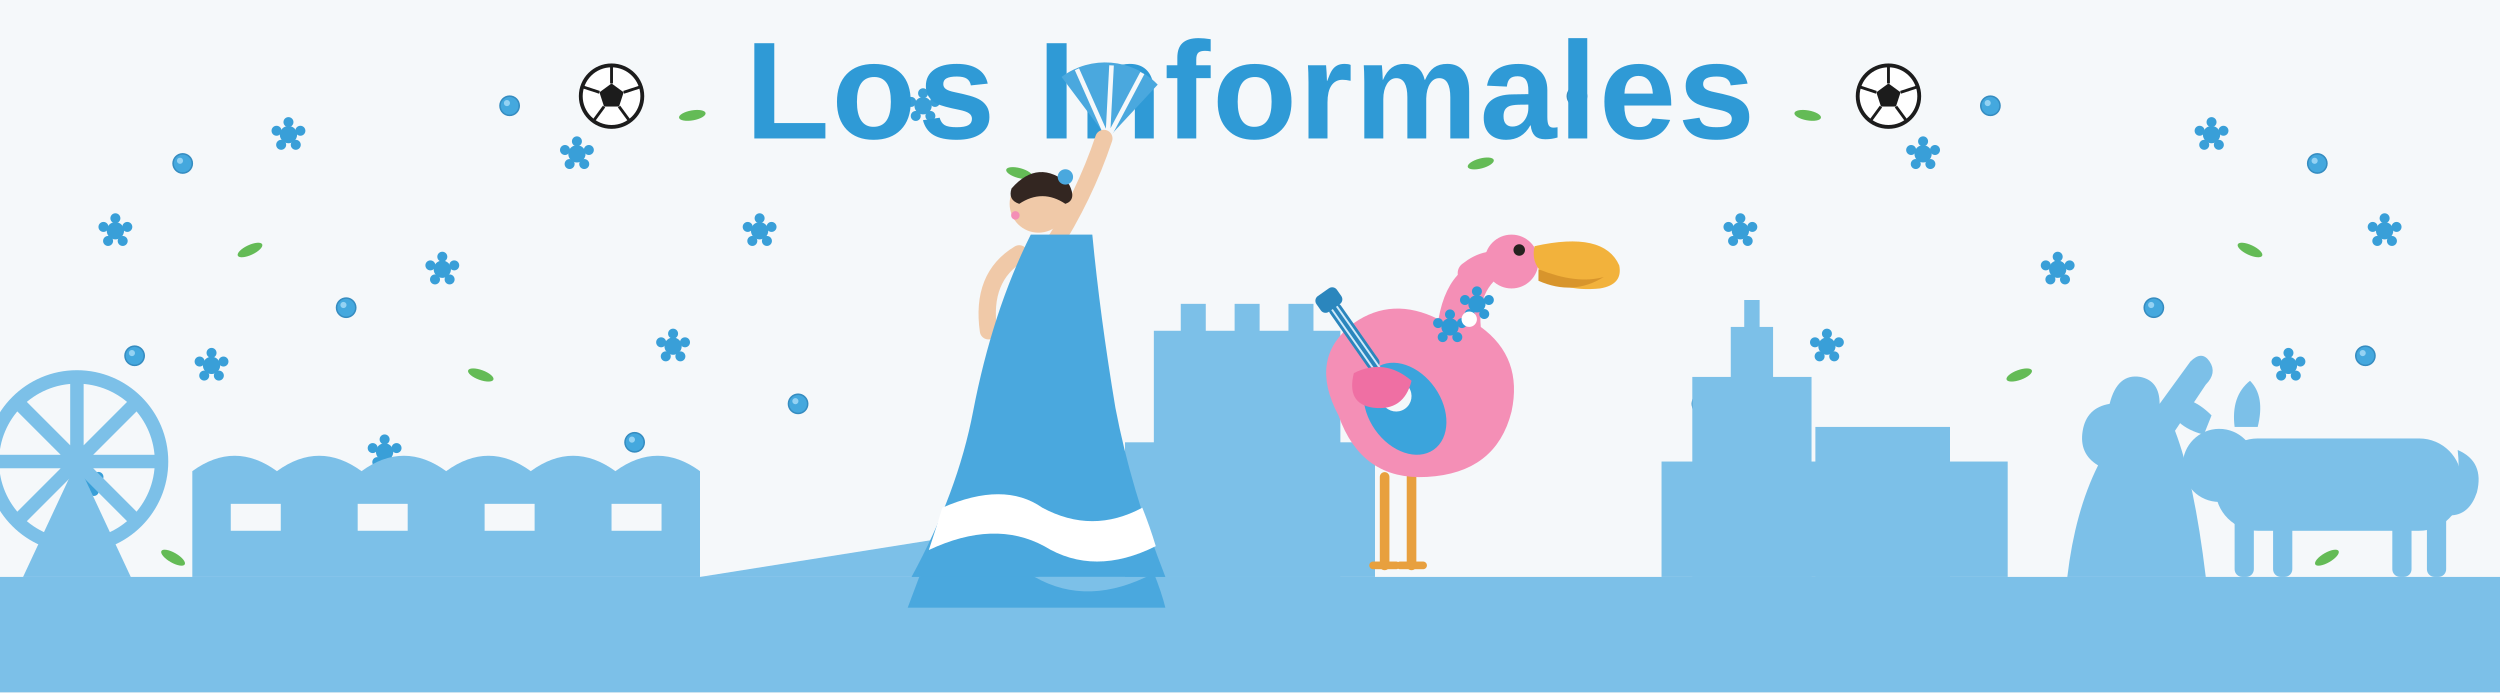
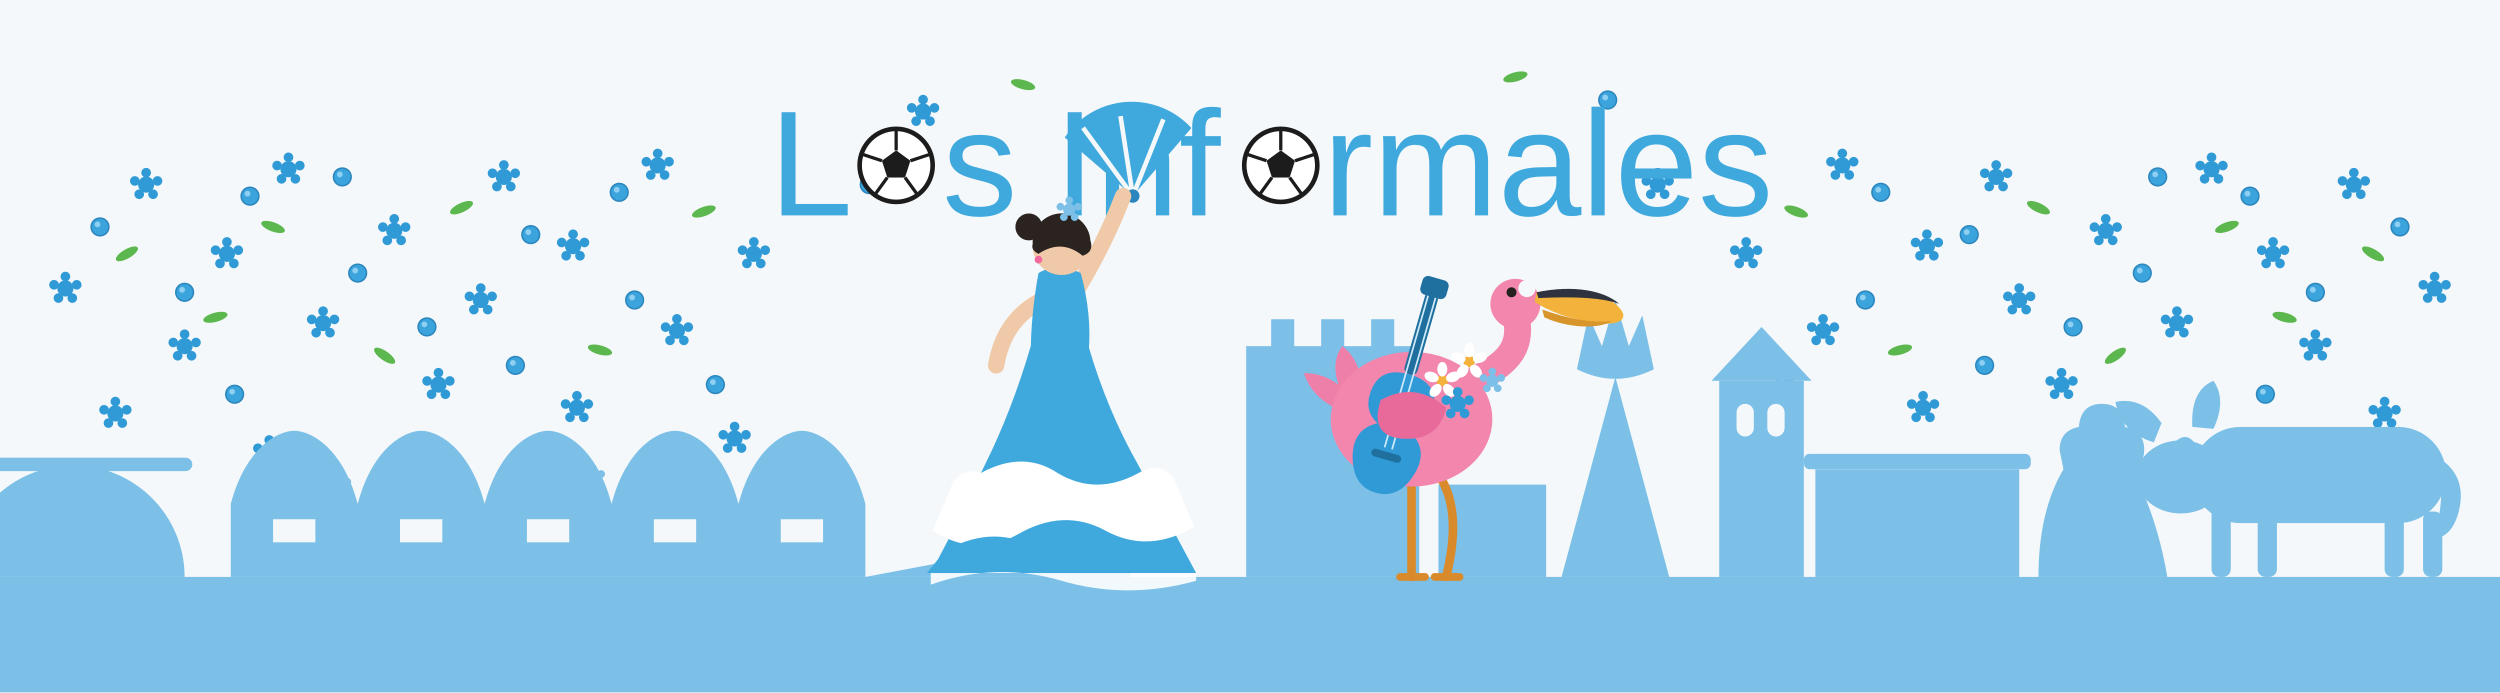
<svg xmlns="http://www.w3.org/2000/svg" viewBox="0 0 1300 360" role="img" aria-label="Los Informales">
  <defs>
    <g id="flor">
-       <circle r="4.5" fill="#2f9ad6" />
-       <circle cx="0" cy="-6.5" r="2.6" fill="#2f9ad6" />
-       <circle cx="6.2" cy="-2" r="2.6" fill="#2f9ad6" />
-       <circle cx="3.8" cy="5.3" r="2.6" fill="#2f9ad6" />
-       <circle cx="-3.8" cy="5.3" r="2.6" fill="#2f9ad6" />
-       <circle cx="-6.2" cy="-2" r="2.6" fill="#2f9ad6" />
+       <circle r="4.2" fill="#2f9ad6" />
+       <circle cx="0" cy="-6.2" r="2.5" fill="#2f9ad6" />
+       <circle cx="5.9" cy="-1.9" r="2.5" fill="#2f9ad6" />
+       <circle cx="3.6" cy="5" r="2.5" fill="#2f9ad6" />
+       <circle cx="-3.6" cy="5" r="2.5" fill="#2f9ad6" />
+       <circle cx="-5.9" cy="-1.9" r="2.5" fill="#2f9ad6" />
+     </g>
+     <g id="florb">
+       <circle r="3.2" fill="#7cc0e8" />
+       <circle cx="0" cy="-4.8" r="2" fill="#7cc0e8" />
+       <circle cx="4.6" cy="-1.5" r="2" fill="#7cc0e8" />
+       <circle cx="2.8" cy="3.9" r="2" fill="#7cc0e8" />
+       <circle cx="-2.8" cy="3.9" r="2" fill="#7cc0e8" />
+       <circle cx="-4.6" cy="-1.5" r="2" fill="#7cc0e8" />
    </g>
    <g id="bola">
-       <circle r="5" fill="#3ba4dc" />
-       <circle r="5" fill="none" stroke="#2b86bd" stroke-width="0.8" />
-       <circle cx="-1.4" cy="-1.4" r="1.6" fill="#8fd0f2" />
-     </g>
-     <ellipse id="hoja" rx="7" ry="2.6" fill="#5cb84e" />
+       <circle r="4.6" fill="#3ba4dc" />
+       <circle r="4.6" fill="none" stroke="#2b86bd" stroke-width="0.8" />
+       <circle cx="-1.3" cy="-1.3" r="1.5" fill="#8fd0f2" />
+     </g>
+     <ellipse id="hoja" rx="6.5" ry="2.4" fill="#5cb84e" />
    <g id="balon">
-       <circle r="16" fill="#ffffff" stroke="#1c1c1c" stroke-width="2" />
-       <polygon points="0,-6.6 6.3,-2 3.9,5.4 -3.9,5.4 -6.3,-2" fill="#1c1c1c" />
-       <path d="M0,-6.6 L0,-16 M6.3,-2 L15.2,-4.9 M3.9,5.4 L9.4,12.9 M-3.9,5.4 L-9.4,12.9 M-6.3,-2 L-15.2,-4.9" stroke="#1c1c1c" stroke-width="1.5" fill="none" />
+       <circle r="19" fill="#ffffff" stroke="#1c1c1c" stroke-width="2.4" />
+       <polygon points="0,-7.8 7.4,-2.4 4.6,6.3 -4.6,6.3 -7.4,-2.4" fill="#1c1c1c" />
+       <path d="M0,-7.8 L0,-19 M7.4,-2.4 L18,-5.9 M4.6,6.3 L11.2,15.4 M-4.6,6.3 L-11.2,15.4 M-7.4,-2.4 L-18,-5.9" stroke="#1c1c1c" stroke-width="1.7" fill="none" />
+     </g>
+     <g id="margarita">
+       <circle r="3" fill="#f2b23c" />
+       <g fill="#ffffff">
+         <ellipse cx="0" cy="-6" rx="2.6" ry="3.8" />
+         <ellipse cx="5.6" cy="-2" rx="2.6" ry="3.8" transform="rotate(70 5.6 -2)" />
+         <ellipse cx="3.5" cy="5" rx="2.6" ry="3.8" transform="rotate(140 3.5 5)" />
+         <ellipse cx="-3.5" cy="5" rx="2.6" ry="3.8" transform="rotate(-140 -3.5 5)" />
+         <ellipse cx="-5.6" cy="-2" rx="2.6" ry="3.8" transform="rotate(-70 -5.6 -2)" />
+       </g>
    </g>
  </defs>
  <rect width="1300" height="360" fill="#f5f8fa" />
-   <g opacity="0.95">
-     <use href="#flor" x="60" y="120" />
-     <use href="#flor" x="150" y="70" />
-     <use href="#flor" x="110" y="190" />
-     <use href="#flor" x="230" y="140" />
-     <use href="#flor" x="300" y="80" />
-     <use href="#flor" x="350" y="180" />
-     <use href="#flor" x="45" y="250" />
-     <use href="#flor" x="200" y="235" />
-     <use href="#flor" x="395" y="120" />
-     <use href="#bola" x="95" y="85" />
-     <use href="#bola" x="180" y="160" />
-     <use href="#bola" x="265" y="55" />
-     <use href="#bola" x="330" y="230" />
-     <use href="#bola" x="70" y="185" />
-     <use href="#bola" x="415" y="210" />
-     <use href="#hoja" x="130" y="130" transform="rotate(-25 130 130)" />
-     <use href="#hoja" x="250" y="195" transform="rotate(20 250 195)" />
-     <use href="#hoja" x="360" y="60" transform="rotate(-10 360 60)" />
-     <use href="#hoja" x="90" y="290" transform="rotate(30 90 290)" />
-     <use href="#flor" x="1240" y="120" />
-     <use href="#flor" x="1150" y="70" />
-     <use href="#flor" x="1190" y="190" />
-     <use href="#flor" x="1070" y="140" />
-     <use href="#flor" x="1000" y="80" />
-     <use href="#flor" x="950" y="180" />
-     <use href="#flor" x="1255" y="250" />
-     <use href="#flor" x="1100" y="235" />
-     <use href="#flor" x="905" y="120" />
-     <use href="#bola" x="1205" y="85" />
-     <use href="#bola" x="1120" y="160" />
-     <use href="#bola" x="1035" y="55" />
-     <use href="#bola" x="970" y="230" />
-     <use href="#bola" x="1230" y="185" />
-     <use href="#bola" x="885" y="210" />
-     <use href="#hoja" x="1170" y="130" transform="rotate(25 1170 130)" />
-     <use href="#hoja" x="1050" y="195" transform="rotate(-20 1050 195)" />
-     <use href="#hoja" x="940" y="60" transform="rotate(10 940 60)" />
-     <use href="#hoja" x="1210" y="290" transform="rotate(-30 1210 290)" />
-     <use href="#flor" x="480" y="55" />
-     <use href="#bola" x="820" y="50" />
-     <use href="#hoja" x="530" y="90" transform="rotate(15 530 90)" />
-     <use href="#hoja" x="770" y="85" transform="rotate(-15 770 85)" />
-   </g>
-   <use href="#balon" x="318" y="50" />
-   <text x="650" y="72" text-anchor="middle" font-family="'Baloo 2','Arial Rounded MT Bold',Arial,sans-serif" font-size="72" font-weight="800" fill="#2f9ad6" letter-spacing="1">Los Informales</text>
-   <use href="#balon" x="982" y="50" />
+   <g>
+     <use href="#flor" x="34" y="150" />
+     <use href="#flor" x="76" y="96" />
+     <use href="#flor" x="60" y="215" />
+     <use href="#flor" x="118" y="132" />
+     <use href="#flor" x="96" y="180" />
+     <use href="#flor" x="150" y="88" />
+     <use href="#flor" x="168" y="168" />
+     <use href="#flor" x="140" y="235" />
+     <use href="#flor" x="205" y="120" />
+     <use href="#flor" x="228" y="200" />
+     <use href="#flor" x="262" y="92" />
+     <use href="#flor" x="250" y="156" />
+     <use href="#flor" x="298" y="128" />
+     <use href="#flor" x="300" y="212" />
+     <use href="#flor" x="342" y="86" />
+     <use href="#flor" x="352" y="172" />
+     <use href="#flor" x="392" y="132" />
+     <use href="#flor" x="382" y="228" />
+     <use href="#bola" x="52" y="118" />
+     <use href="#bola" x="96" y="152" />
+     <use href="#bola" x="130" y="102" />
+     <use href="#bola" x="122" y="205" />
+     <use href="#bola" x="186" y="142" />
+     <use href="#bola" x="178" y="92" />
+     <use href="#bola" x="222" y="170" />
+     <use href="#bola" x="276" y="122" />
+     <use href="#bola" x="268" y="190" />
+     <use href="#bola" x="322" y="100" />
+     <use href="#bola" x="330" y="156" />
+     <use href="#bola" x="372" y="200" />
+     <use href="#hoja" x="66" y="132" transform="rotate(-30 66 132)" />
+     <use href="#hoja" x="142" y="118" transform="rotate(20 142 118)" />
+     <use href="#hoja" x="112" y="165" transform="rotate(-15 112 165)" />
+     <use href="#hoja" x="200" y="185" transform="rotate(35 200 185)" />
+     <use href="#hoja" x="240" y="108" transform="rotate(-25 240 108)" />
+     <use href="#hoja" x="312" y="182" transform="rotate(15 312 182)" />
+     <use href="#hoja" x="366" y="110" transform="rotate(-20 366 110)" />
+     <use href="#flor" x="1266" y="150" />
+     <use href="#flor" x="1224" y="96" />
+     <use href="#flor" x="1240" y="215" />
+     <use href="#flor" x="1182" y="132" />
+     <use href="#flor" x="1204" y="180" />
+     <use href="#flor" x="1150" y="88" />
+     <use href="#flor" x="1132" y="168" />
+     <use href="#flor" x="1160" y="235" />
+     <use href="#flor" x="1095" y="120" />
+     <use href="#flor" x="1072" y="200" />
+     <use href="#flor" x="1038" y="92" />
+     <use href="#flor" x="1050" y="156" />
+     <use href="#flor" x="1002" y="128" />
+     <use href="#flor" x="1000" y="212" />
+     <use href="#flor" x="958" y="86" />
+     <use href="#flor" x="948" y="172" />
+     <use href="#flor" x="908" y="132" />
+     <use href="#flor" x="918" y="228" />
+     <use href="#bola" x="1248" y="118" />
+     <use href="#bola" x="1204" y="152" />
+     <use href="#bola" x="1170" y="102" />
+     <use href="#bola" x="1178" y="205" />
+     <use href="#bola" x="1114" y="142" />
+     <use href="#bola" x="1122" y="92" />
+     <use href="#bola" x="1078" y="170" />
+     <use href="#bola" x="1024" y="122" />
+     <use href="#bola" x="1032" y="190" />
+     <use href="#bola" x="978" y="100" />
+     <use href="#bola" x="970" y="156" />
+     <use href="#bola" x="928" y="200" />
+     <use href="#hoja" x="1234" y="132" transform="rotate(30 1234 132)" />
+     <use href="#hoja" x="1158" y="118" transform="rotate(-20 1158 118)" />
+     <use href="#hoja" x="1188" y="165" transform="rotate(15 1188 165)" />
+     <use href="#hoja" x="1100" y="185" transform="rotate(-35 1100 185)" />
+     <use href="#hoja" x="1060" y="108" transform="rotate(25 1060 108)" />
+     <use href="#hoja" x="988" y="182" transform="rotate(-15 988 182)" />
+     <use href="#hoja" x="934" y="110" transform="rotate(20 934 110)" />
+     <use href="#flor" x="480" y="58" />
+     <use href="#bola" x="836" y="52" />
+     <use href="#hoja" x="532" y="44" transform="rotate(15 532 44)" />
+     <use href="#hoja" x="788" y="40" transform="rotate(-15 788 40)" />
+     <use href="#bola" x="452" y="96" />
+     <use href="#flor" x="862" y="96" />
+   </g>
+   <g fill="#3fa9dd" font-family="'Titan One','Arial Rounded MT Bold',Arial,sans-serif" font-size="78">
+     <text x="400" y="112" textLength="44" lengthAdjust="spacingAndGlyphs">L</text>
+     <text x="490" y="112" textLength="38" lengthAdjust="spacingAndGlyphs">s</text>
+     <text x="548" y="112" textLength="96" lengthAdjust="spacingAndGlyphs">Inf</text>
+     <text x="688" y="112" textLength="212" lengthAdjust="spacingAndGlyphs">rmales</text>
+   </g>
+   <use href="#balon" x="466" y="86" />
+   <use href="#balon" x="666" y="86" />
  <rect y="300" width="1300" height="60" fill="#7cc0e8" />
  <g fill="#7cc0e8">
-     <g stroke="#7cc0e8" stroke-width="7" fill="none">
-       <circle cx="40" cy="240" r="44" />
-       <path d="M40 196 V284 M-4 240 H84 M9 209 L71 271 M9 271 L71 209" />
-     </g>
-     <path d="M12 300 L40 240 L68 300 Z" />
-     <path d="M100 300 v-55 q22 -16 44 0 q22 -16 44 0 q22 -16 44 0 q22 -16 44 0 q22 -16 44 0 q22 -16 44 0 v55 Z" />
-     <rect x="120" y="262" width="26" height="14" fill="#f5f8fa" />
-     <rect x="186" y="262" width="26" height="14" fill="#f5f8fa" />
-     <rect x="252" y="262" width="26" height="14" fill="#f5f8fa" />
-     <rect x="318" y="262" width="26" height="14" fill="#f5f8fa" />
-     <path d="M364 300 L540 272 L540 300 Z" />
-     <path d="M600 300 V172 h14 v-14 h13 v14 h15 v-14 h13 v14 h15 v-14 h13 v14 h14 V300 Z" />
-     <rect x="585" y="230" width="130" height="70" />
-     <path d="M880 300 V196 h20 v-26 h7 v-14 h8 v14 h7 v26 h20 V300 Z" />
-     <rect x="864" y="240" width="180" height="60" />
-     <rect x="944" y="222" width="70" height="78" />
-     <path d="M1075 300 q4 -34 16 -58 q-10 -6 -8 -18 q2 -12 14 -14 q4 -16 16 -14 q10 2 10 14 l16 -22 q6 -6 10 0 q4 6 -2 12 l-16 24 q10 26 16 76 Z" />
+     <path d="M-20 300 A58 58 0 0 1 96 300 Z" />
+     <rect x="-20" y="238" width="120" height="7" rx="3.5" />
+     <path d="M120 300 V262              C128 232 145 224 153 224 C161 224 178 232 186 262              C194 232 211 224 219 224 C227 224 244 232 252 262              C260 232 277 224 285 224 C293 224 310 232 318 262              C326 232 343 224 351 224 C359 224 376 232 384 262              C392 232 409 224 417 224 C425 224 442 232 450 262              V300 Z" />
+     <rect x="142" y="270" width="22" height="12" fill="#f5f8fa" />
+     <rect x="208" y="270" width="22" height="12" fill="#f5f8fa" />
+     <rect x="274" y="270" width="22" height="12" fill="#f5f8fa" />
+     <rect x="340" y="270" width="22" height="12" fill="#f5f8fa" />
+     <rect x="406" y="270" width="22" height="12" fill="#f5f8fa" />
+     <use href="#florb" x="176" y="252" />
+     <use href="#florb" x="308" y="248" />
+     <use href="#florb" x="424" y="254" />
+     <path d="M450 300 L588 274 L588 300 Z" />
+     <path d="M648 300 V180 h13 v-14 h12 v14 h14 v-14 h12 v14 h14 v-14 h12 v14 h13 V300 Z" />
+     <rect x="748" y="252" width="56" height="48" />
    <g>
-       <rect x="1162" y="258" width="10" height="42" rx="4" />
-       <rect x="1182" y="262" width="10" height="38" rx="4" />
-       <rect x="1244" y="258" width="10" height="42" rx="4" />
-       <rect x="1262" y="262" width="10" height="38" rx="4" />
-       <rect x="1152" y="228" width="128" height="48" rx="22" />
-       <circle cx="1154" cy="242" r="19" />
-       <path d="M1146 226 q-16 -4 -20 -18 q12 -4 24 8 Z" />
-       <path d="M1162 222 q-2 -16 8 -24 q8 8 4 24 Z" />
-       <path d="M1278 234 q14 6 10 22 q-4 12 -14 12 q6 -16 4 -34 Z" />
-     </g>
-   </g>
-   <g transform="translate(482,96)">
-     <g transform="translate(94,-30)">
-       <path d="M0 6 L-24 -26 A38 38 0 0 1 26 -22 Z" fill="#4aa8de" />
-       <path d="M0 6 L-16 -30 M0 6 L2 -32 M0 6 L18 -28" stroke="#f5f8fa" stroke-width="2.4" />
-     </g>
-     <path d="M64 34 q18 -28 28 -58" stroke="#f0c9a8" stroke-width="9" stroke-linecap="round" fill="none" />
-     <path d="M48 36 q-20 12 -16 40" stroke="#f0c9a8" stroke-width="9" stroke-linecap="round" fill="none" />
-     <path d="M54 26 q-20 40 -30 92 q-8 42 -32 86 h132 q-18 -46 -26 -88 q-8 -48 -12 -90 Z" fill="#4aa8de" />
-     <path d="M8 168 q32 -14 52 0 q26 14 52 0 q4 10 7 20 q-32 16 -58 0 q-26 -14 -60 2 q4 -12 7 -22 Z" fill="#ffffff" />
-     <path d="M-4 204 q36 -16 60 0 q28 16 62 -2 q4 10 6 18 h-134 q3 -8 6 -16 Z" fill="#4aa8de" />
-     <circle cx="58" cy="10" r="15" fill="#f0c9a8" />
-     <path d="M44 2 q14 -16 30 -2 q4 8 -2 10 q-12 -8 -24 0 q-6 -2 -4 -8 Z" fill="#332621" />
-     <circle cx="72" cy="-4" r="4" fill="#4aa8de" />
-     <circle cx="46" cy="16" r="2.2" fill="#f48fb6" />
-   </g>
-   <g transform="translate(668,120)">
-     <path d="M52 128 v46 M66 128 v46" stroke="#e8a03e" stroke-width="5" stroke-linecap="round" />
-     <path d="M46 174 h12 M60 174 h12" stroke="#e8a03e" stroke-width="4" stroke-linecap="round" />
-     <path d="M28 96 q-16 -30 8 -48 q20 -14 44 -2 q6 -34 36 -32 q4 2 2 6 q-18 8 -16 30 q22 16 16 44 q-8 32 -44 34 q-34 2 -46 -32 Z" fill="#f48fb6" />
-     <path d="M96 22 q10 -8 20 -4" stroke="#f48fb6" stroke-width="12" stroke-linecap="round" fill="none" />
-     <circle cx="118" cy="16" r="14" fill="#f48fb6" />
-     <circle cx="122" cy="10" r="3" fill="#26211f" />
-     <path d="M130 8 q36 -8 44 10 q2 10 -10 12 q-20 2 -30 -8 q-6 -6 -4 -14 Z" fill="#f2b23c" />
-     <path d="M132 20 q20 8 34 4 q-16 10 -34 2 Z" fill="#d8952c" />
-     <use href="#flor" x="100" y="38" />
-     <use href="#flor" x="86" y="50" />
-     <circle cx="96" cy="46" r="4" fill="#ffffff" />
-     <g transform="translate(58,86) rotate(-35)">
-       <rect x="-3.5" y="-58" width="7" height="40" rx="3" fill="#2b86bd" />
-       <rect x="-6.5" y="-66" width="13" height="10" rx="3" fill="#2b86bd" />
-       <ellipse cx="0" cy="8" rx="19" ry="26" fill="#3ba4dc" />
-       <circle cx="0" cy="0" r="8" fill="#f5f8fa" />
-       <path d="M-1.5 -56 v58 M1.5 -56 v58" stroke="#cfeafa" stroke-width="1" />
-     </g>
-     <path d="M36 74 q16 -8 30 4 q-4 16 -20 14 q-14 -2 -10 -18 Z" fill="#ef6fa3" />
+       <path d="M812 300 L840 196 L868 300 Z" />
+       <path d="M820 192 L826 164 L833 180 L840 156 L847 180 L854 164 L860 192 Q840 202 820 192 Z" />
+     </g>
+     <path d="M894 300 V198 h44 V300 Z" />
+     <polygon points="890,198 942,198 916,170" />
+     <rect x="903" y="210" width="9" height="17" rx="4.5" fill="#f5f8fa" />
+     <rect x="919" y="210" width="9" height="17" rx="4.5" fill="#f5f8fa" />
+     <rect x="944" y="244" width="106" height="56" />
+     <rect x="938" y="236" width="118" height="8" rx="3" />
+     <path transform="translate(-16,0)" d="M1076 300 q0 -34 13 -56 l-2 -10 q0 -10 10 -12 q1 -12 12 -12 q11 0 12 12 q10 2 10 12 q0 4 -2 7 q10 -2 17 -10 q6 -7 11 -1 q4 6 -2 12 q-11 12 -25 13 q9 21 13 45 Z" />
+     <g>
+       <path d="M1120 230 q-17 -5 -20 -21 q14 -3 24 11 Z" />
+       <path d="M1140 222 q-1 -19 11 -24 q7 10 0 25 Z" />
+       <ellipse cx="1134" cy="248" rx="23" ry="19" />
+       <rect x="1140" y="222" width="132" height="50" rx="25" />
+       <rect x="1150" y="264" width="10" height="36" rx="4" />
+       <rect x="1174" y="266" width="10" height="34" rx="4" />
+       <rect x="1240" y="264" width="10" height="36" rx="4" />
+       <rect x="1260" y="266" width="10" height="34" rx="4" />
+       <path d="M1268 238 q16 10 10 30 q-4 12 -13 12 q7 -18 3 -42 Z" />
+     </g>
+   </g>
+   <g transform="translate(498,118)">
+     <g transform="translate(90,-26) rotate(-6)">
+       <path d="M0 10 L-32 -24 A42 42 0 0 1 34 -22 Z" fill="#3fa9dd" />
+       <path d="M0 10 L-22 -28 M0 10 L-2 -32 M0 10 L20 -28" stroke="#f5f8fa" stroke-width="2.4" />
+       <circle cx="0" cy="10" r="3.5" fill="#2b86bd" />
+     </g>
+     <path d="M60 36 q16 -26 26 -52" stroke="#f0c9a8" stroke-width="8.5" stroke-linecap="round" fill="none" />
+     <path d="M44 38 q-20 10 -24 34" stroke="#f0c9a8" stroke-width="8.5" stroke-linecap="round" fill="none" />
+     <path d="M42 24 q10 -6 22 0 q6 22 4 42 q-16 8 -30 0 q0 -20 4 -42 Z" fill="#3fa9dd" />
+     <path d="M38 62 q14 8 30 0 q10 34 26 62 q14 26 30 56 h-138 q16 -30 28 -56 q14 -28 24 -62 Z" fill="#3fa9dd" />
+     <path d="M12 128 q22 -12 40 0 q20 12 42 0 q10 -6 18 2 q6 14 11 26 q-24 14 -46 2 q-22 -12 -46 2 q-22 12 -44 -2 q5 -12 11 -26 q7 -7 14 -4 Z" fill="#ffffff" />
+     <path d="M-6 168 q26 -14 48 0 q22 14 48 0 q14 -8 24 2 q4 8 8 10 h-138 q3 -4 10 -12 Z" fill="#3fa9dd" />
+     <path d="M-14 180 h138 v4 q-36 10 -70 0 q-34 -10 -68 2 Z" fill="#ffffff" opacity="0.9" />
+     <circle cx="54" cy="10" r="15" fill="#f0c9a8" />
+     <path d="M39 9 A15 15 0 0 1 69 7 q2 6 -4 8 q-11 -9 -23 -1 q-4 -2 -3 -5 Z" fill="#2b2320" />
+     <circle cx="37" cy="0" r="7" fill="#2b2320" />
+     <use href="#florb" x="58" y="-9" />
+     <circle cx="42" cy="17" r="2" fill="#f2699c" />
+   </g>
+   <g transform="translate(688,146)">
+     <path d="M46 104 V154 M62 104 Q72 122 64 154" stroke="#d98a2b" stroke-width="4.5" stroke-linecap="round" fill="none" />
+     <path d="M40 154 h13 M58 154 h13" stroke="#d98a2b" stroke-width="4" stroke-linecap="round" />
+     <path d="M6 66 q-12 -6 -16 -18 q10 0 18 6 q-4 -12 2 -20 q8 6 10 18 Z" fill="#ee7fa8" />
+     <ellipse cx="46" cy="72" rx="42" ry="35" fill="#f286ad" />
+     <path d="M78 52 C98 42 104 34 100 16" stroke="#f286ad" stroke-width="14" stroke-linecap="round" fill="none" />
+     <circle cx="100" cy="12" r="13" fill="#f286ad" />
+     <circle cx="106" cy="4" r="4.5" fill="#f5f8fa" />
+     <circle cx="98" cy="6" r="2.6" fill="#26211f" />
+     <path d="M111 6 C134 2 152 8 156 17 C157 21 152 23 145 22 C129 21 116 15 110 11 Z" fill="#f2b23c" />
+     <path d="M111 6 C130 2 146 5 154 12 C146 9 132 8 112 9 Z" fill="#2f3340" />
+     <path d="M114 15 C128 20 140 22 150 21 C144 25 128 25 115 19 Z" fill="#d8952c" />
+     <g transform="translate(40,66) rotate(16)">
+       <rect x="-3.5" y="-62" width="7" height="44" rx="3" fill="#1f6f9f" />
+       <rect x="-7" y="-70" width="14" height="10" rx="3" fill="#1f6f9f" />
+       <path d="M0 -18 q-17 0 -17 16 q0 9 8 13 q-11 6 -8 19 q4 16 17 16 q13 0 17 -16 q3 -13 -8 -19 q8 -4 8 -13 q0 -16 -17 -16 Z" fill="#2f9ad6" />
+       <circle cx="0" cy="4" r="7" fill="#f5f8fa" />
+       <circle cx="0" cy="4" r="7" fill="none" stroke="#1f6f9f" stroke-width="1.6" />
+       <rect x="-8" y="24" width="16" height="4" rx="2" fill="#1f6f9f" />
+       <path d="M-2 -60 v82 M2 -60 v82" stroke="#cfeafa" stroke-width="0.9" />
+     </g>
+     <path d="M30 62 q18 -10 34 4 q-4 18 -24 16 q-16 -2 -10 -20 Z" fill="#e86a9a" />
+     <use href="#margarita" x="76" y="42" />
+     <use href="#margarita" x="62" y="52" />
+     <use href="#florb" x="88" y="52" />
+     <use href="#flor" x="70" y="64" />
  </g>
</svg>
